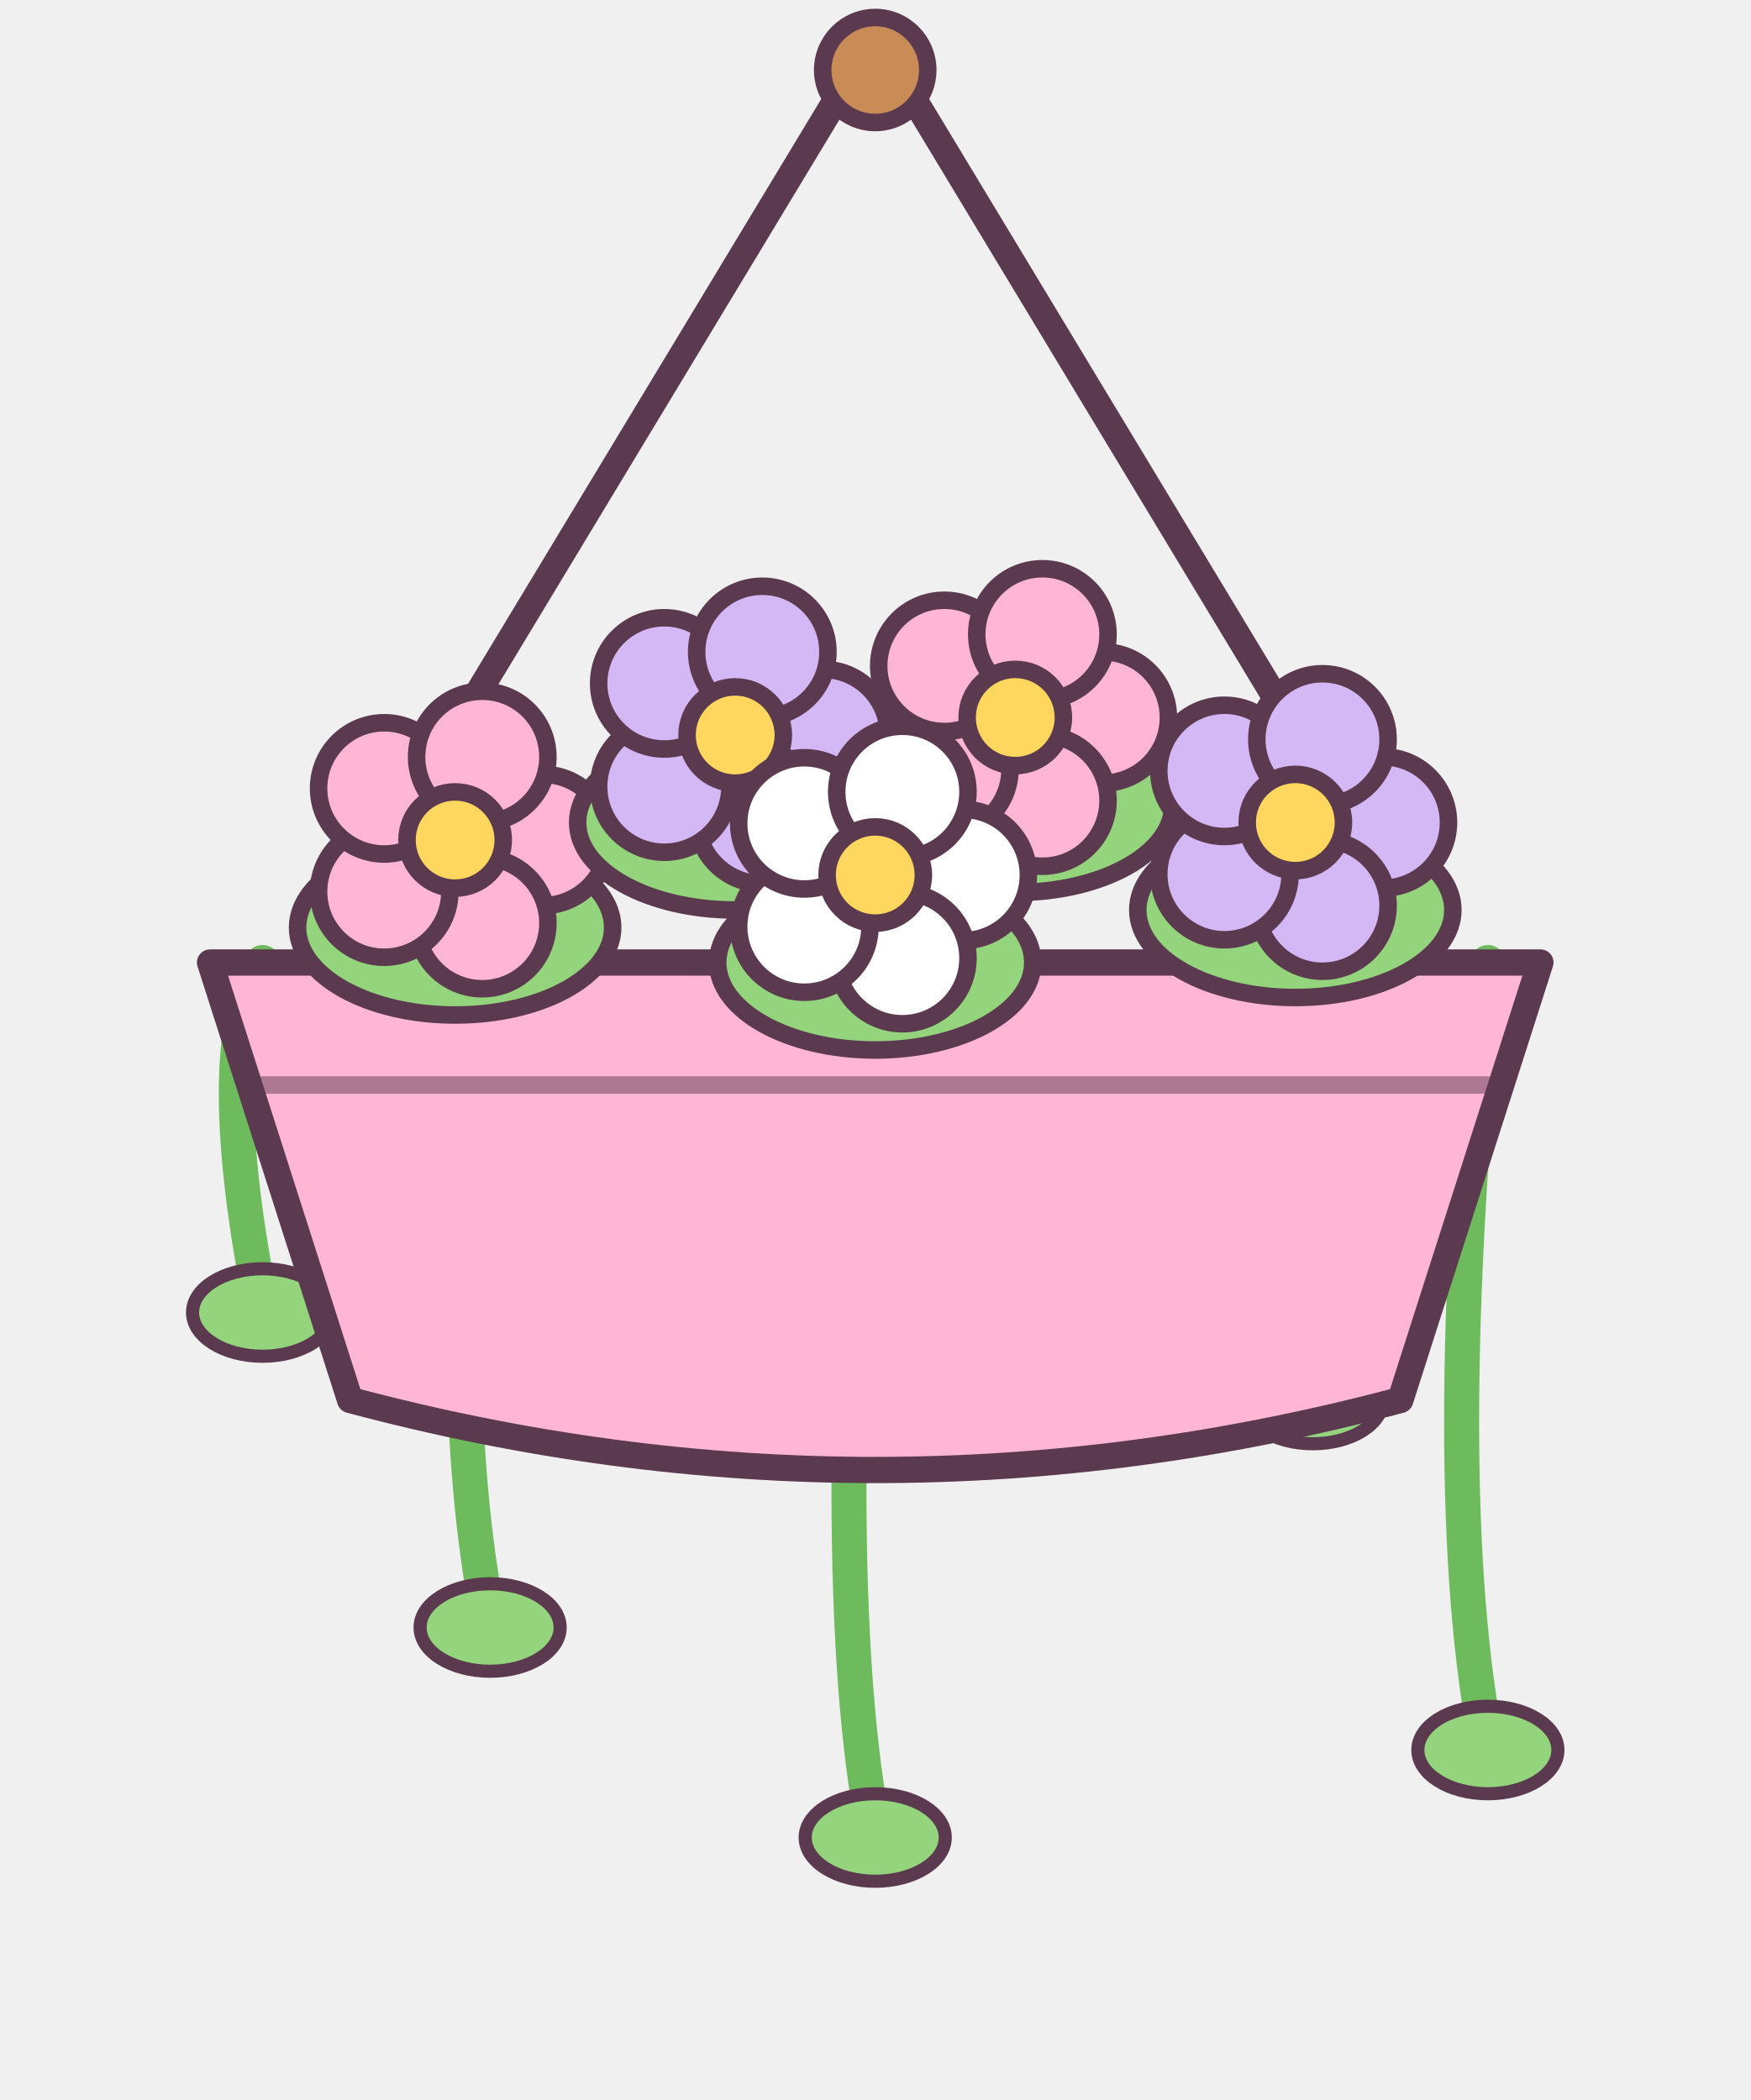
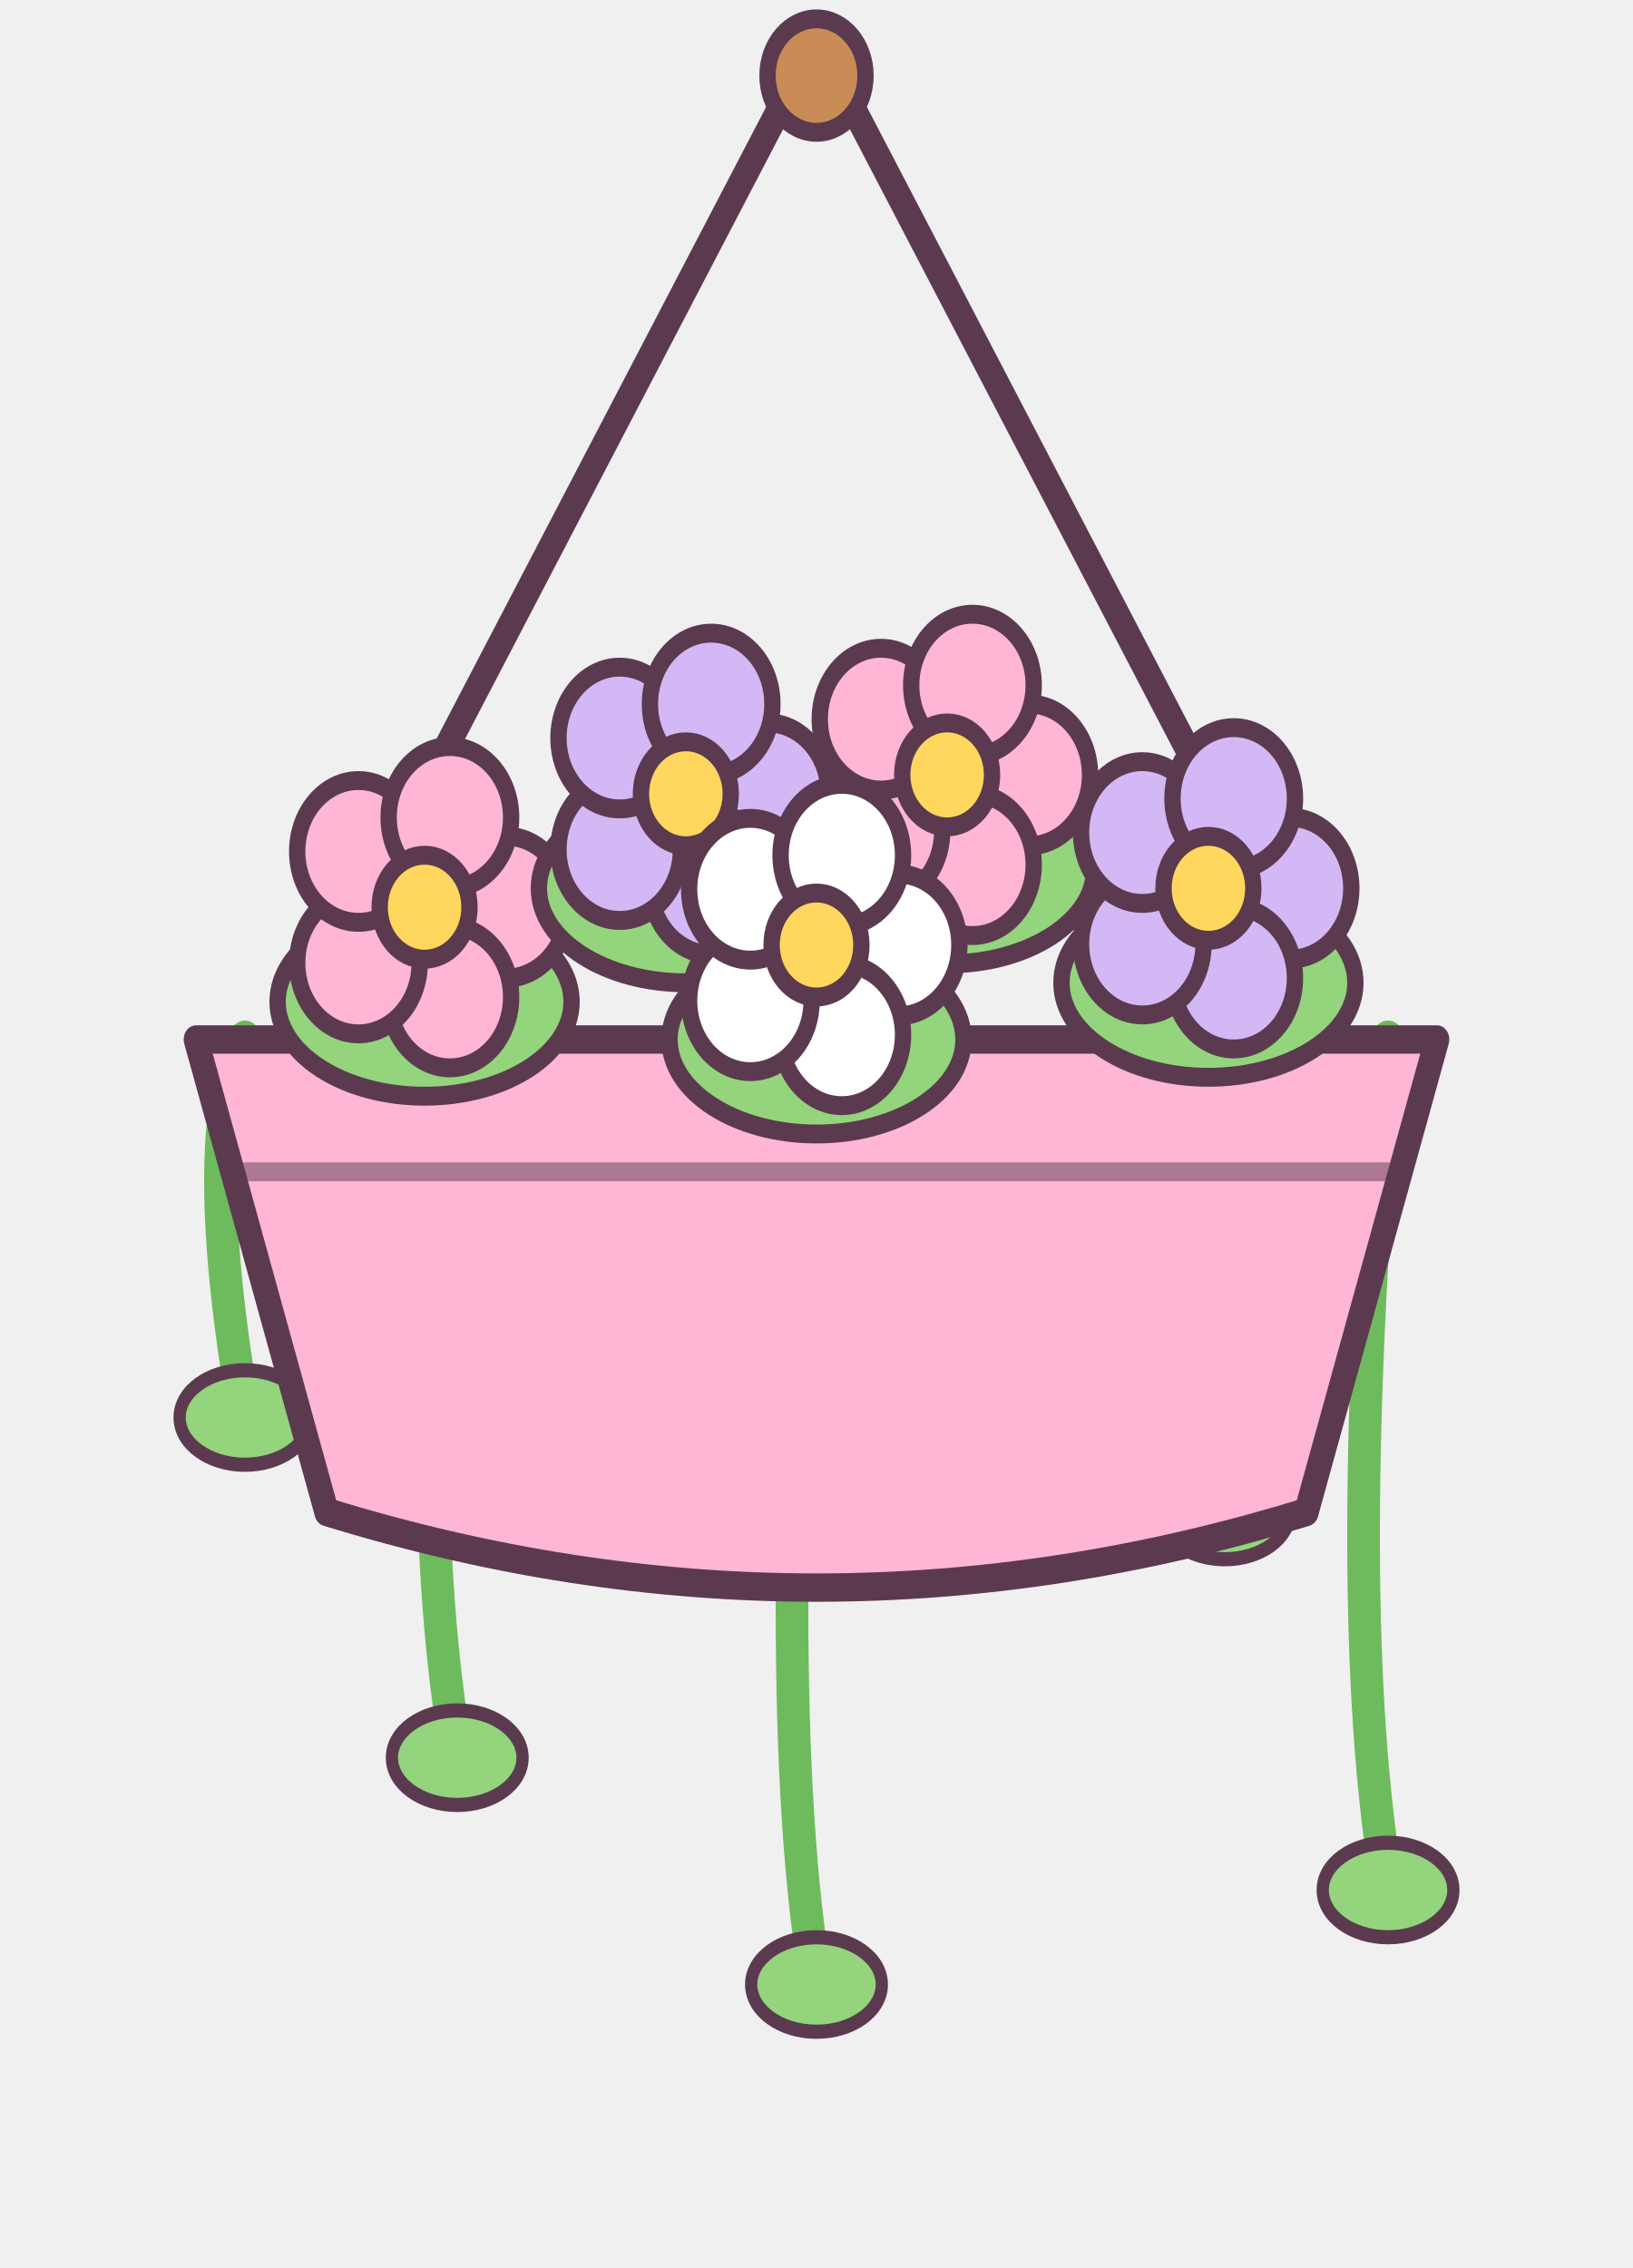
- <svg xmlns="http://www.w3.org/2000/svg" width="200" height="240" viewBox="0 0 200 240">
+ <svg xmlns="http://www.w3.org/2000/svg" width="180" height="250" preserveAspectRatio="none" viewBox="0 0 200 240">
  <defs />
  <g stroke="#5b3a4f" stroke-width="3" stroke-linejoin="round" stroke-linecap="round">
    <path d="M100,4 L36,110 M100,4 L164,110" fill="none" stroke-width="3" />
    <circle cx="100" cy="8" r="6" fill="#c98c56" stroke-width="2" />
    <path d="M30,110 Q24,120 30,150" fill="none" stroke="#6dbb5c" stroke-width="4" />
    <ellipse cx="30" cy="150" rx="8" ry="5" fill="#93d47c" stroke-width="1.5" />
    <path d="M56,110 Q50,156 56,186" fill="none" stroke="#6dbb5c" stroke-width="4" />
    <ellipse cx="56" cy="186" rx="8" ry="5" fill="#93d47c" stroke-width="1.5" />
    <path d="M150,110 Q144,130 150,160" fill="none" stroke="#6dbb5c" stroke-width="4" />
    <ellipse cx="150" cy="160" rx="8" ry="5" fill="#93d47c" stroke-width="1.5" />
    <path d="M170,110 Q164,170 170,200" fill="none" stroke="#6dbb5c" stroke-width="4" />
    <ellipse cx="170" cy="200" rx="8" ry="5" fill="#93d47c" stroke-width="1.5" />
    <path d="M100,110 Q94,180 100,210" fill="none" stroke="#6dbb5c" stroke-width="4" />
    <ellipse cx="100" cy="210" rx="8" ry="5" fill="#93d47c" stroke-width="1.5" />
    <path d="M24,110 L176,110 L160,160 Q100,176 40,160 Z" fill="#ffb6d5" stroke-width="3" />
    <path d="M30,124 L170,124" fill="none" stroke-width="2" opacity="0.5" />
    <ellipse cx="52" cy="106" rx="18" ry="10" fill="#93d47c" stroke-width="2" />
    <circle cx="62.0" cy="96.0" r="7.5" fill="#ffb6d5" stroke-width="2" />
    <circle cx="55.1" cy="105.5" r="7.5" fill="#ffb6d5" stroke-width="2" />
    <circle cx="43.9" cy="101.9" r="7.5" fill="#ffb6d5" stroke-width="2" />
    <circle cx="43.9" cy="90.1" r="7.5" fill="#ffb6d5" stroke-width="2" />
    <circle cx="55.1" cy="86.5" r="7.5" fill="#ffb6d5" stroke-width="2" />
    <circle cx="52" cy="96" r="5.5" fill="#ffd75e" stroke-width="2" />
    <ellipse cx="84" cy="94" rx="18" ry="10" fill="#93d47c" stroke-width="2" />
    <circle cx="94.0" cy="84.0" r="7.5" fill="#d4b8f5" stroke-width="2" />
    <circle cx="87.1" cy="93.5" r="7.5" fill="#d4b8f5" stroke-width="2" />
    <circle cx="75.9" cy="89.9" r="7.5" fill="#d4b8f5" stroke-width="2" />
    <circle cx="75.9" cy="78.1" r="7.5" fill="#d4b8f5" stroke-width="2" />
    <circle cx="87.1" cy="74.5" r="7.5" fill="#d4b8f5" stroke-width="2" />
    <circle cx="84" cy="84" r="5.5" fill="#ffd75e" stroke-width="2" />
    <ellipse cx="116" cy="92" rx="18" ry="10" fill="#93d47c" stroke-width="2" />
    <circle cx="126.0" cy="82.0" r="7.5" fill="#ffb6d5" stroke-width="2" />
    <circle cx="119.1" cy="91.5" r="7.5" fill="#ffb6d5" stroke-width="2" />
    <circle cx="107.9" cy="87.9" r="7.5" fill="#ffb6d5" stroke-width="2" />
    <circle cx="107.9" cy="76.1" r="7.5" fill="#ffb6d5" stroke-width="2" />
    <circle cx="119.1" cy="72.5" r="7.5" fill="#ffb6d5" stroke-width="2" />
    <circle cx="116" cy="82" r="5.5" fill="#ffd75e" stroke-width="2" />
    <ellipse cx="148" cy="104" rx="18" ry="10" fill="#93d47c" stroke-width="2" />
    <circle cx="158.0" cy="94.0" r="7.5" fill="#d4b8f5" stroke-width="2" />
    <circle cx="151.1" cy="103.5" r="7.5" fill="#d4b8f5" stroke-width="2" />
    <circle cx="139.9" cy="99.9" r="7.5" fill="#d4b8f5" stroke-width="2" />
    <circle cx="139.9" cy="88.1" r="7.5" fill="#d4b8f5" stroke-width="2" />
    <circle cx="151.1" cy="84.5" r="7.5" fill="#d4b8f5" stroke-width="2" />
    <circle cx="148" cy="94" r="5.5" fill="#ffd75e" stroke-width="2" />
    <ellipse cx="100" cy="110" rx="18" ry="10" fill="#93d47c" stroke-width="2" />
    <circle cx="110.0" cy="100.0" r="7.5" fill="#ffffff" stroke-width="2" />
    <circle cx="103.1" cy="109.5" r="7.5" fill="#ffffff" stroke-width="2" />
    <circle cx="91.9" cy="105.9" r="7.5" fill="#ffffff" stroke-width="2" />
    <circle cx="91.9" cy="94.1" r="7.5" fill="#ffffff" stroke-width="2" />
    <circle cx="103.1" cy="90.5" r="7.5" fill="#ffffff" stroke-width="2" />
    <circle cx="100" cy="100" r="5.5" fill="#ffd75e" stroke-width="2" />
  </g>
</svg>
